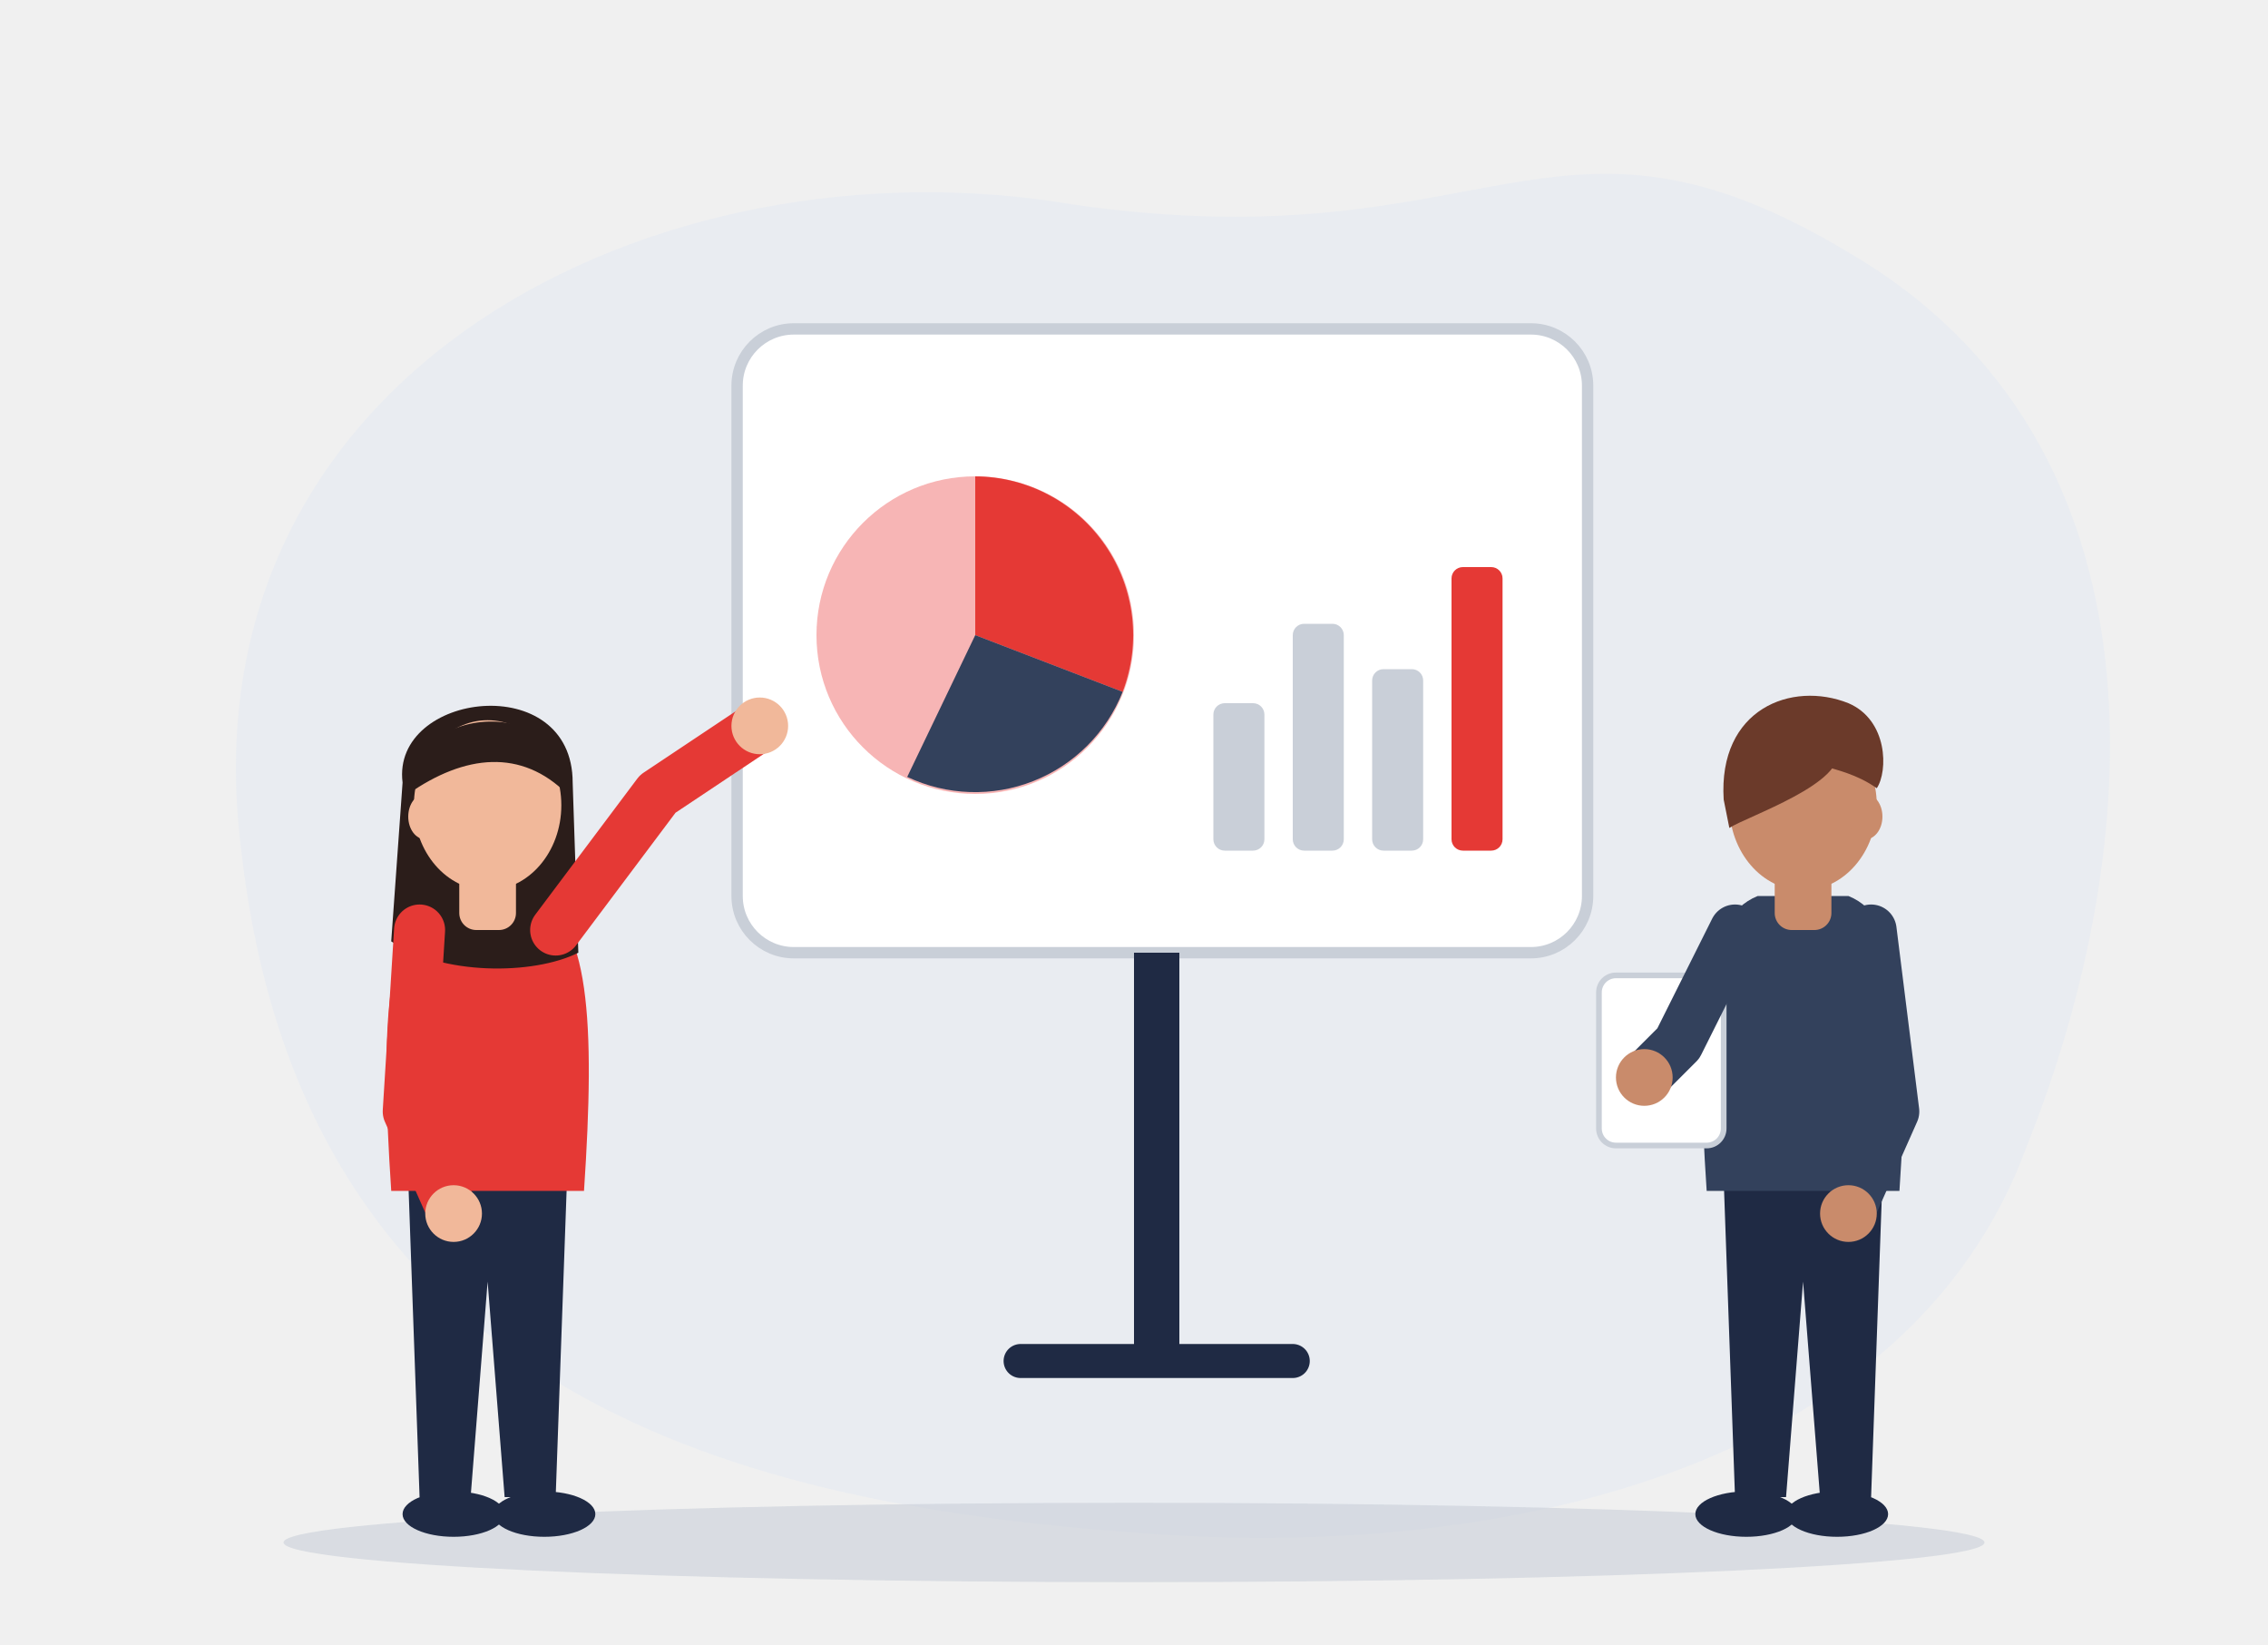
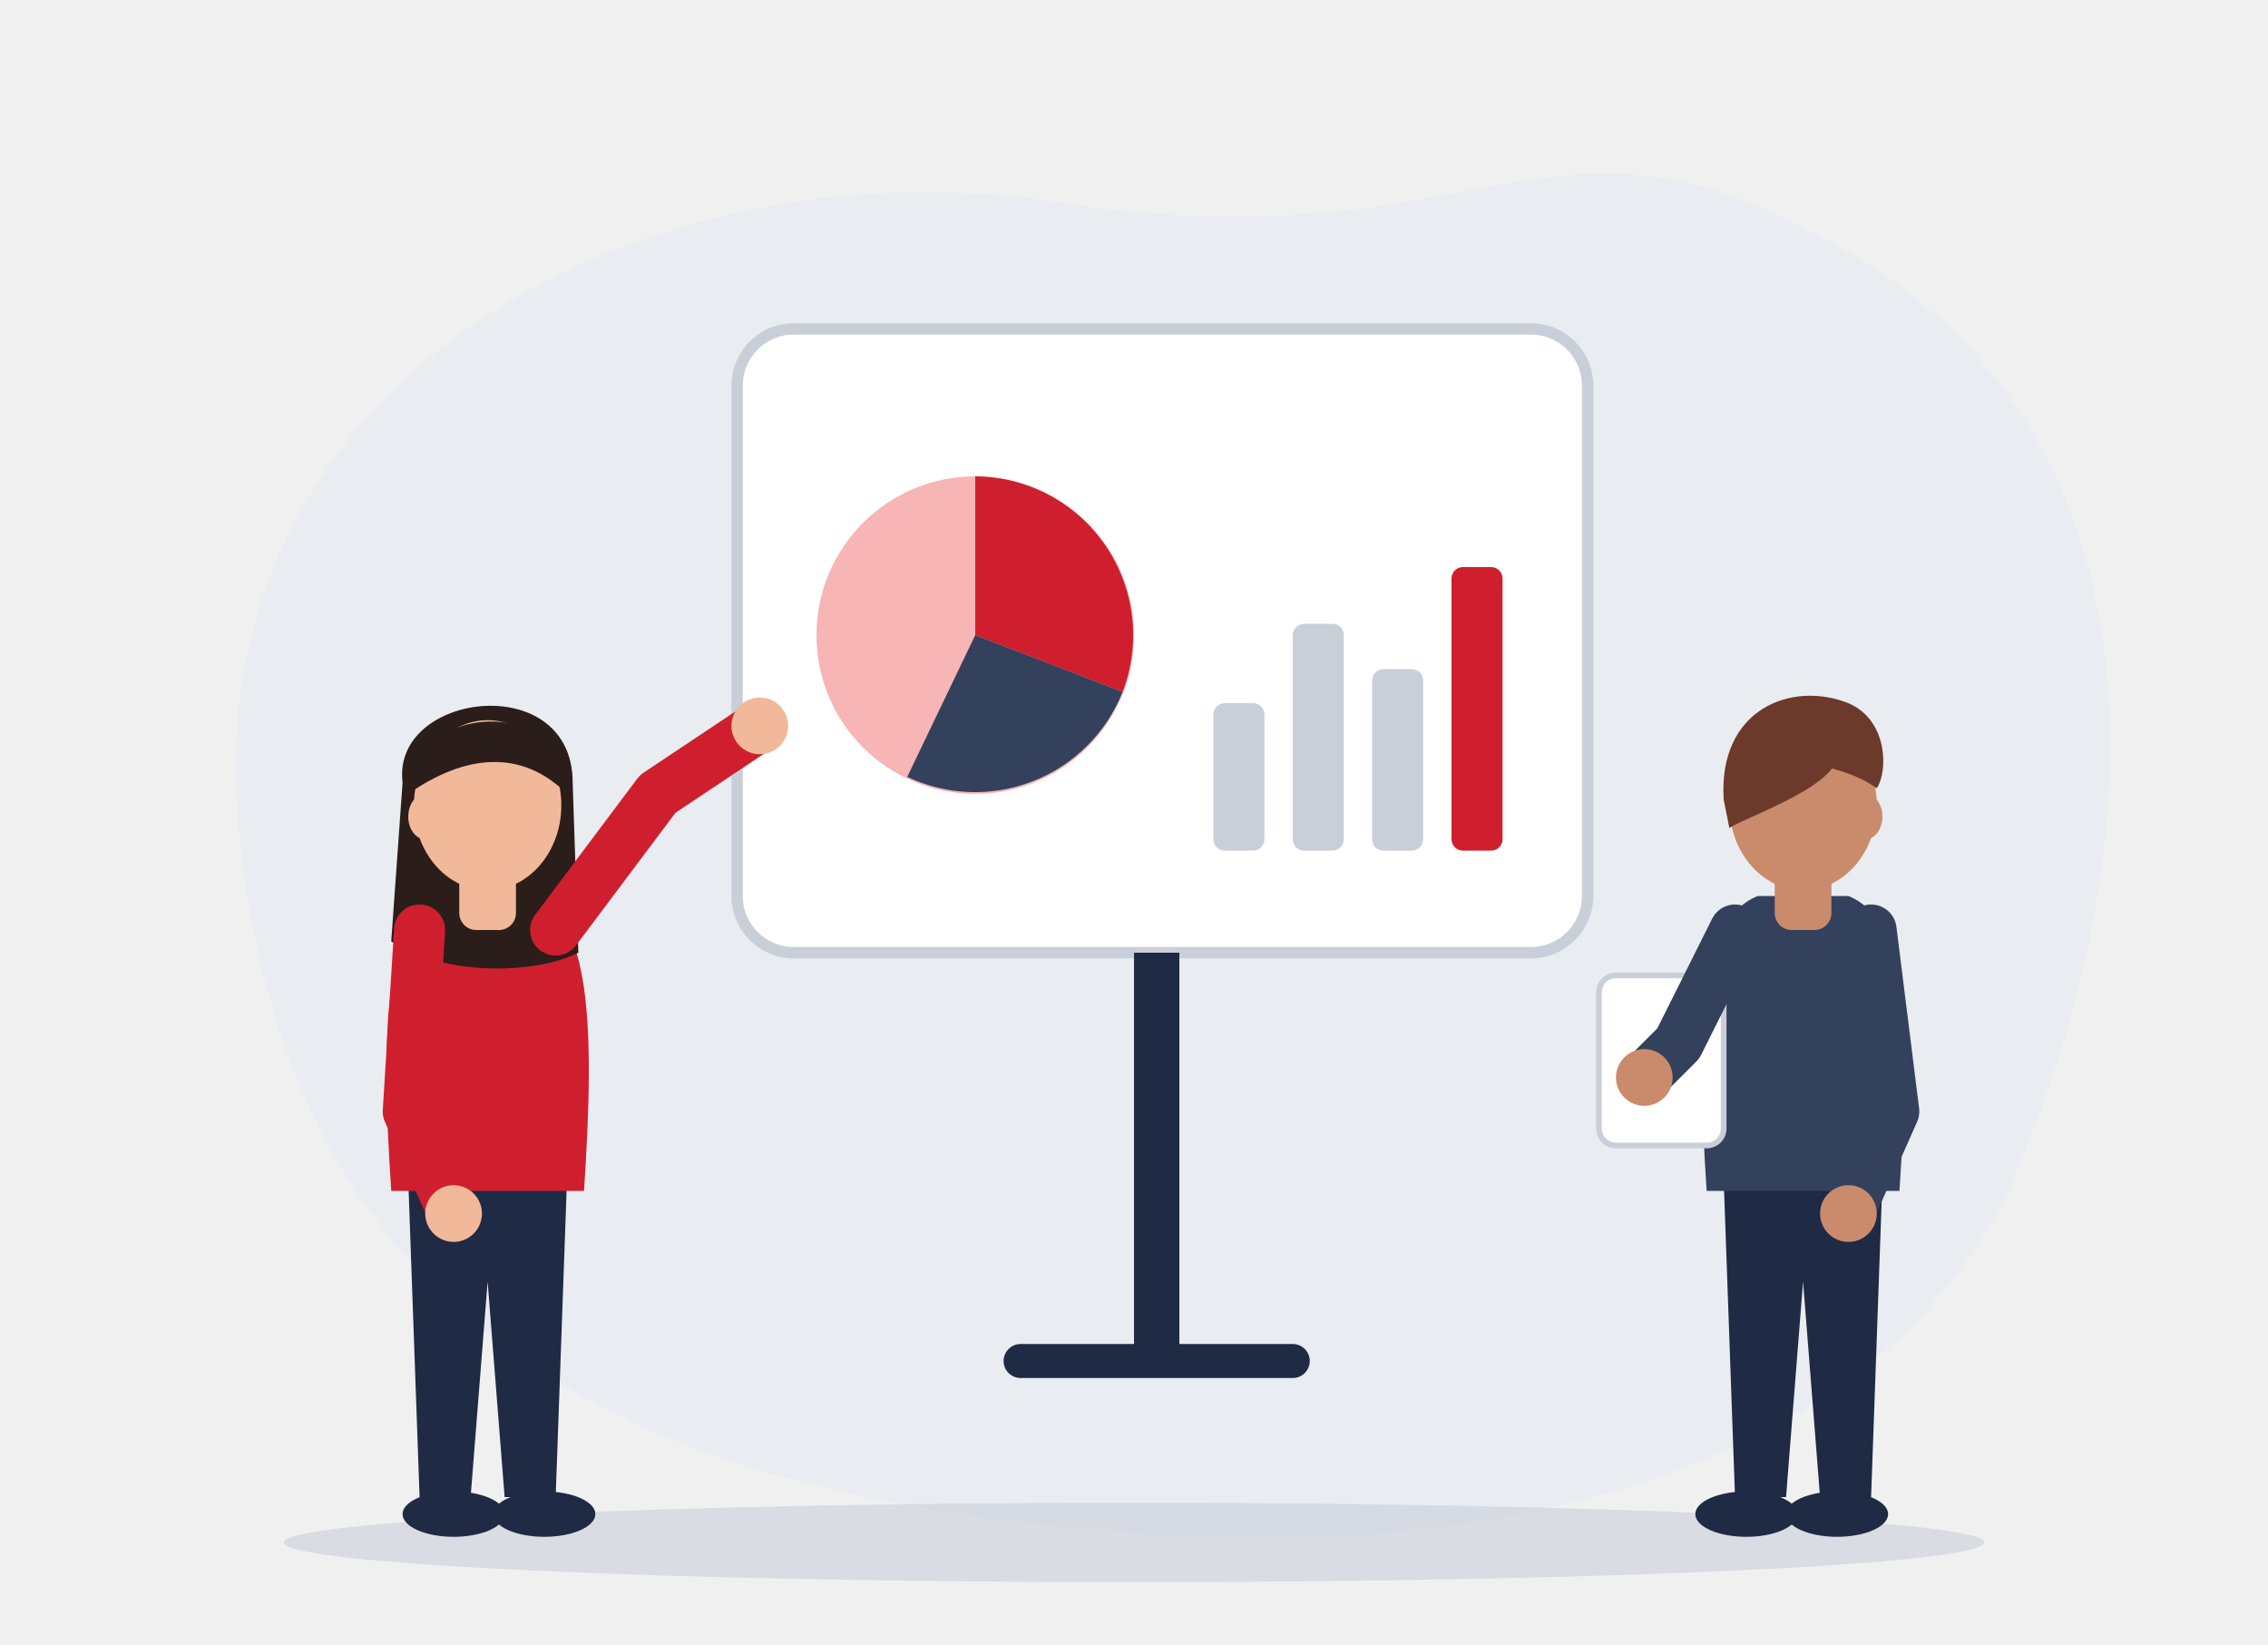
<svg xmlns="http://www.w3.org/2000/svg" viewBox="0 0 400 290" fill="none">
  <path transform="translate(200,160) scale(1.05)" fill="#E9ECF1" d="M-150,-10 C-160,-90 -80,-130 -10,-118 C60,-108 70,-140 120,-110 C175,-78 170,-10 150,40 C130,95 60,110 0,105 C-70,100 -140,80 -150,-10 Z" />
  <ellipse cx="200" cy="272" rx="150" ry="7" fill="#C9CFD8" opacity=".6" />
  <rect x="130" y="58" width="150" height="110" rx="10" fill="#FFFFFF" stroke="#C9CFD8" stroke-width="2" />
  <rect x="200" y="168" width="8" height="70" fill="#1F2A44" />
  <path d="M180,240 L228,240" stroke="#1F2A44" stroke-width="6" stroke-linecap="round" />
  <circle cx="172" cy="112" r="28" fill="#F7B5B5" />
-   <path d="M172,112 L172,84 A28,28 0 0 1 198,122 Z" fill="#E53935" />
+   <path d="M172,112 L172,84 A28,28 0 0 1 198,122 Z" fill="#CF1F2E" />
  <path d="M172,112 L198,122 A28,28 0 0 1 160,137 Z" fill="#33415C" />
  <rect x="214" y="124" width="9" height="26" rx="2" fill="#C9CFD8" />
  <rect x="228" y="110" width="9" height="40" rx="2" fill="#C9CFD8" />
  <rect x="242" y="118" width="9" height="32" rx="2" fill="#C9CFD8" />
-   <rect x="256" y="100" width="9" height="50" rx="2" fill="#E53935" />
+   <rect x="256" y="100" width="9" height="50" rx="2" fill="#CF1F2E" />
  <path fill="#1F2A44" d="M72,208 L100,208 L98,264 L89,264 L86,226 L83,264 L74,264 Z" />
  <ellipse cx="80" cy="267" rx="9" ry="4" fill="#1F2A44" />
  <ellipse cx="96" cy="267" rx="9" ry="4" fill="#1F2A44" />
-   <path fill="#E53935" d="M69,210 C67,180 68,162 78,158 L94,158 C104,162 105,180 103,210 Z" />
+   <path fill="#CF1F2E" d="M69,210 C67,180 68,162 78,158 L94,158 C104,162 105,180 103,210 Z" />
  <path fill="#2B1D1A" d="M71,138 C69,122 101,118 101,138 L102,168 C94,172 78,172 69,166 Z" />
  <rect x="81" y="152" width="10" height="12" rx="3" fill="#F1B89A" />
  <ellipse cx="86" cy="142" rx="13" ry="15" fill="#F1B89A" />
  <path fill="#2B1D1A" d="M72,140 C72,124 100,122 100,140 C92,132 82,133 72,140 Z" />
  <ellipse cx="75" cy="144" rx="3" ry="4" fill="#F1B89A" />
-   <path stroke="#E53935" stroke-width="9" stroke-linecap="round" stroke-linejoin="round" fill="none" d="M98,164 L116,140 L134,128" />
+   <path stroke="#CF1F2E" stroke-width="9" stroke-linecap="round" stroke-linejoin="round" fill="none" d="M98,164 L116,140 L134,128" />
  <circle cx="134" cy="128" r="5" fill="#F1B89A" />
-   <path stroke="#E53935" stroke-width="9" stroke-linecap="round" stroke-linejoin="round" fill="none" d="M74,164 L72,196 L80,214" />
+   <path stroke="#CF1F2E" stroke-width="9" stroke-linecap="round" stroke-linejoin="round" fill="none" d="M74,164 L72,196 L80,214" />
  <circle cx="80" cy="214" r="5" fill="#F1B89A" />
  <path fill="#1F2A44" d="M304,208 L332,208 L330,264 L321,264 L318,226 L315,264 L306,264 Z" />
  <ellipse cx="308" cy="267" rx="9" ry="4" fill="#1F2A44" />
  <ellipse cx="324" cy="267" rx="9" ry="4" fill="#1F2A44" />
  <path fill="#33415C" d="M301,210 C299,180 300,162 310,158 L326,158 C336,162 337,180 335,210 Z" />
  <rect x="313" y="152" width="10" height="12" rx="3" fill="#C98B6B" />
  <ellipse cx="318" cy="142" rx="13" ry="15" fill="#C98B6B" />
  <path fill="#6B3A2A" d="M304,141 C303,125 316,120 326,124 C333,127 333,136 331,139 C324,134 316,136 324,132 C326,138 308,144 305,146 Z" />
  <ellipse cx="329" cy="144" rx="3" ry="4" fill="#C98B6B" />
  <rect x="282" y="172" width="22" height="30" rx="3" fill="#FFFFFF" stroke="#C9CFD8" />
  <path stroke="#33415C" stroke-width="9" stroke-linecap="round" stroke-linejoin="round" fill="none" d="M306,164 L296,184 L290,190" />
  <circle cx="290" cy="190" r="5" fill="#C98B6B" />
  <path stroke="#33415C" stroke-width="9" stroke-linecap="round" stroke-linejoin="round" fill="none" d="M330,164 L334,196 L326,214" />
  <circle cx="326" cy="214" r="5" fill="#C98B6B" />
</svg>
